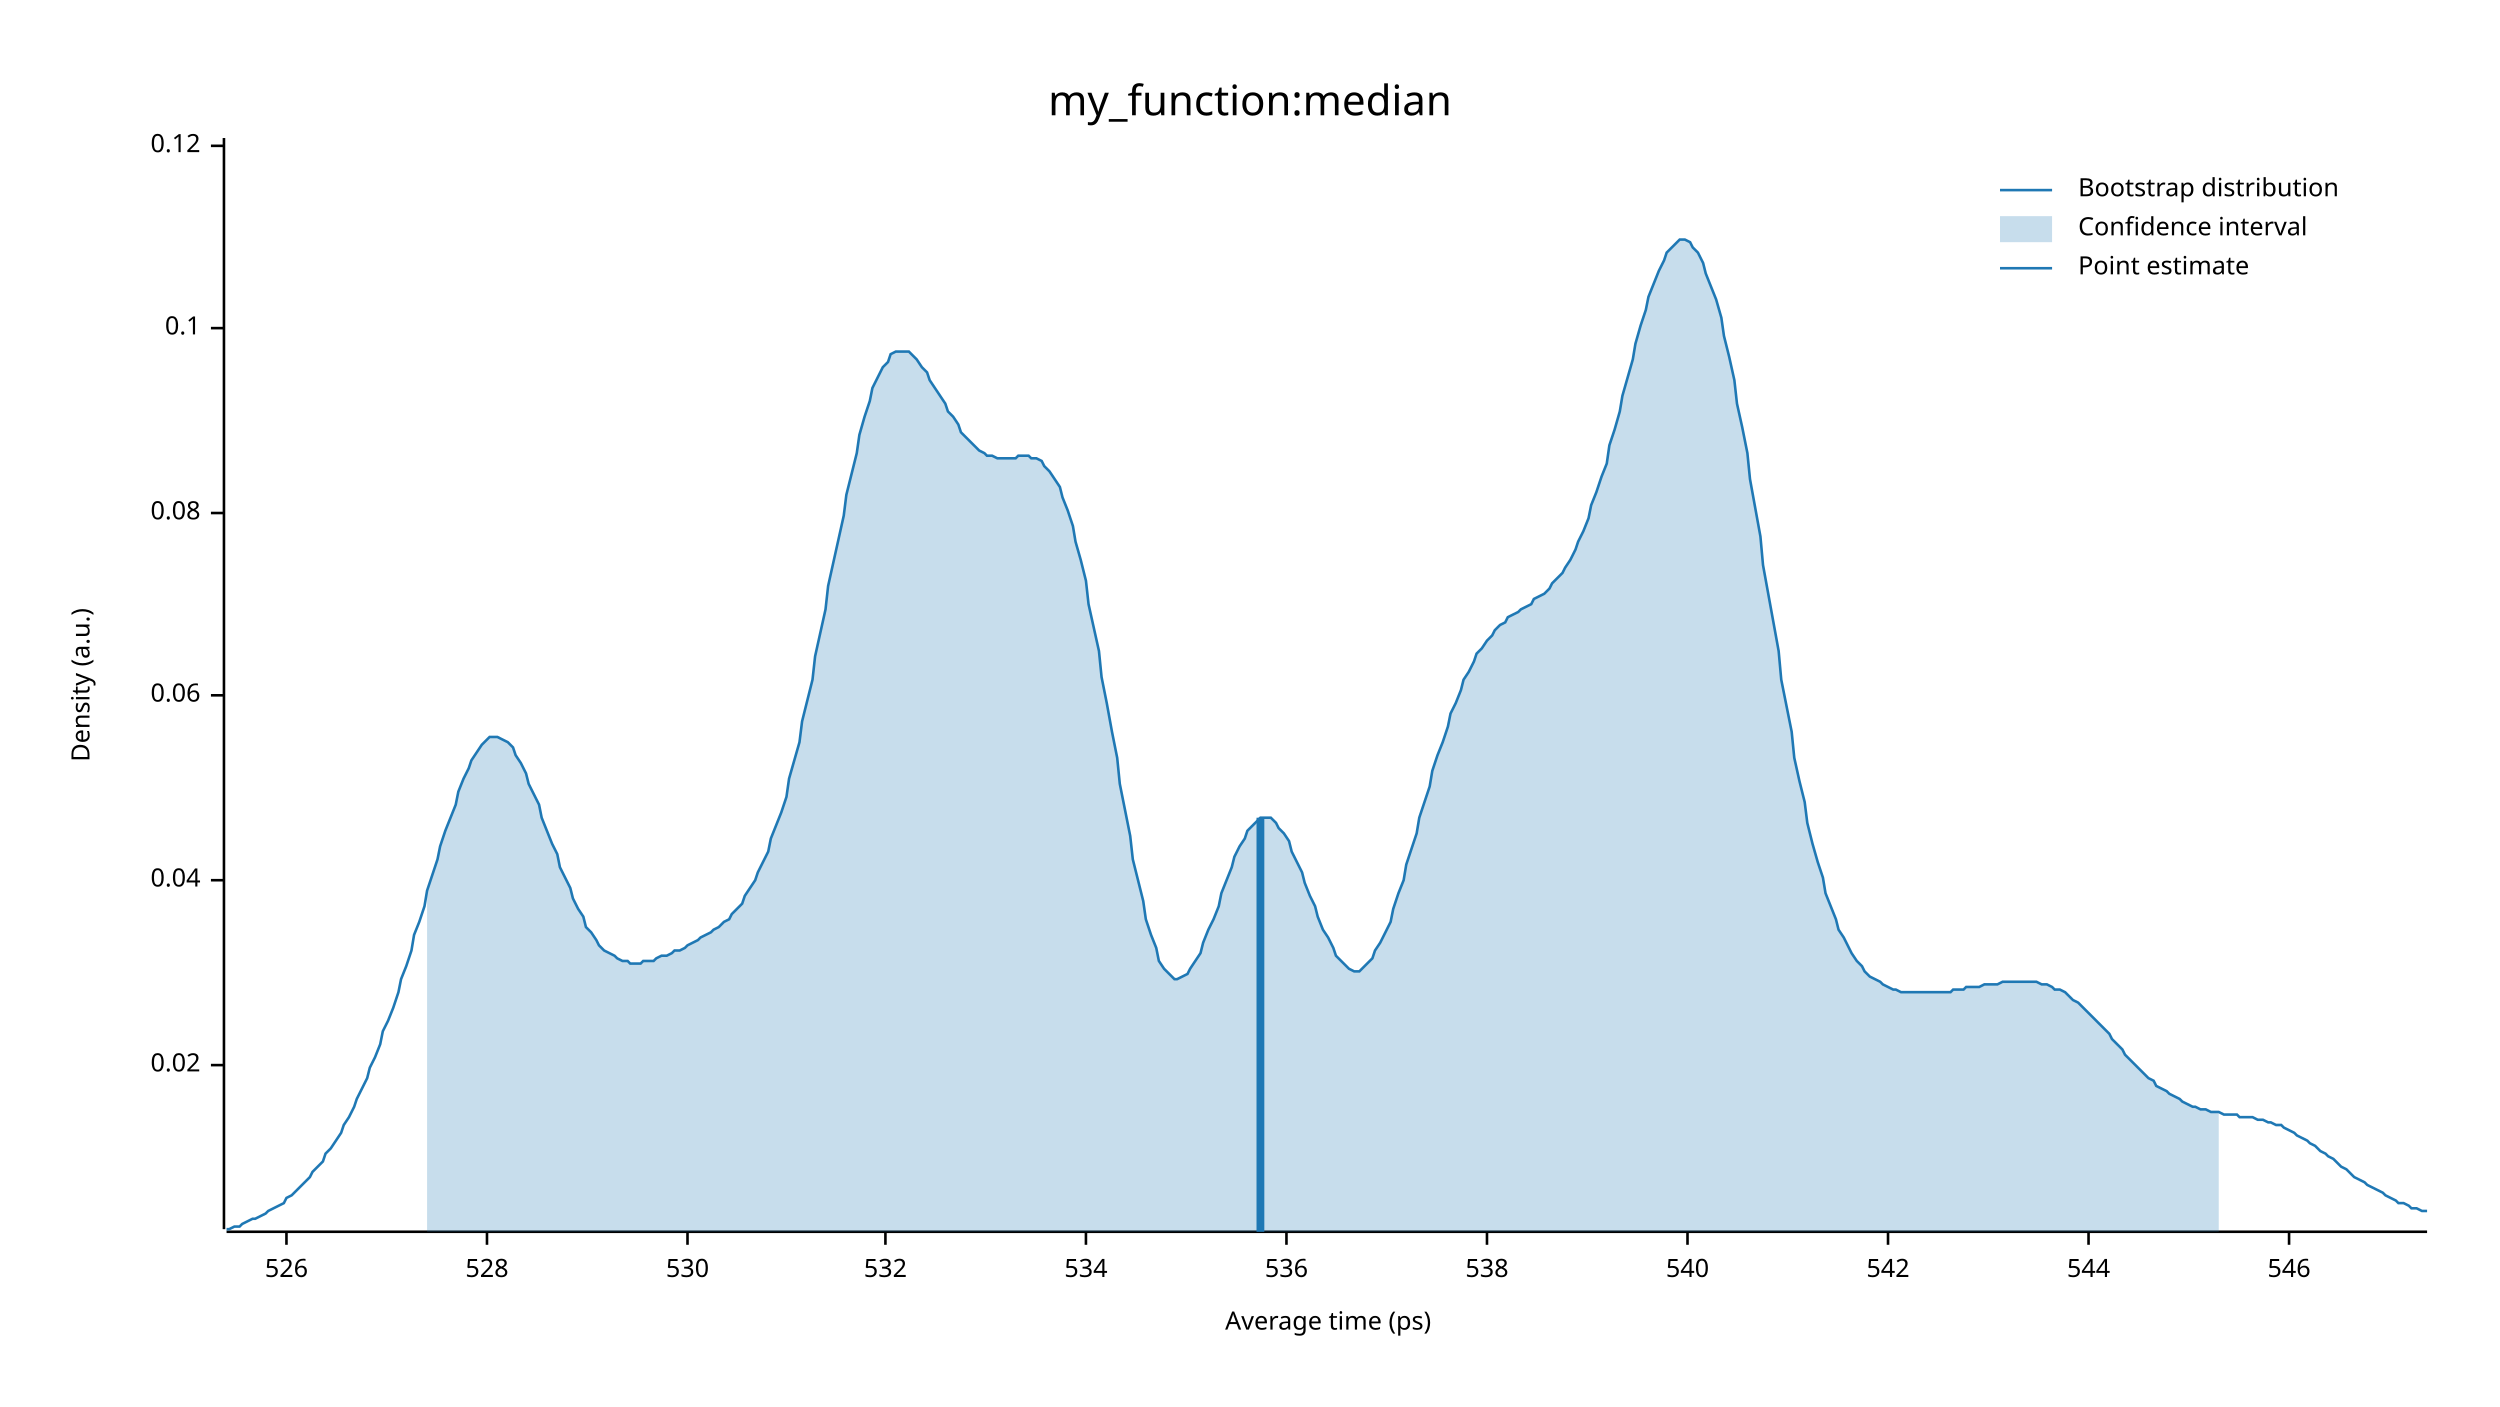
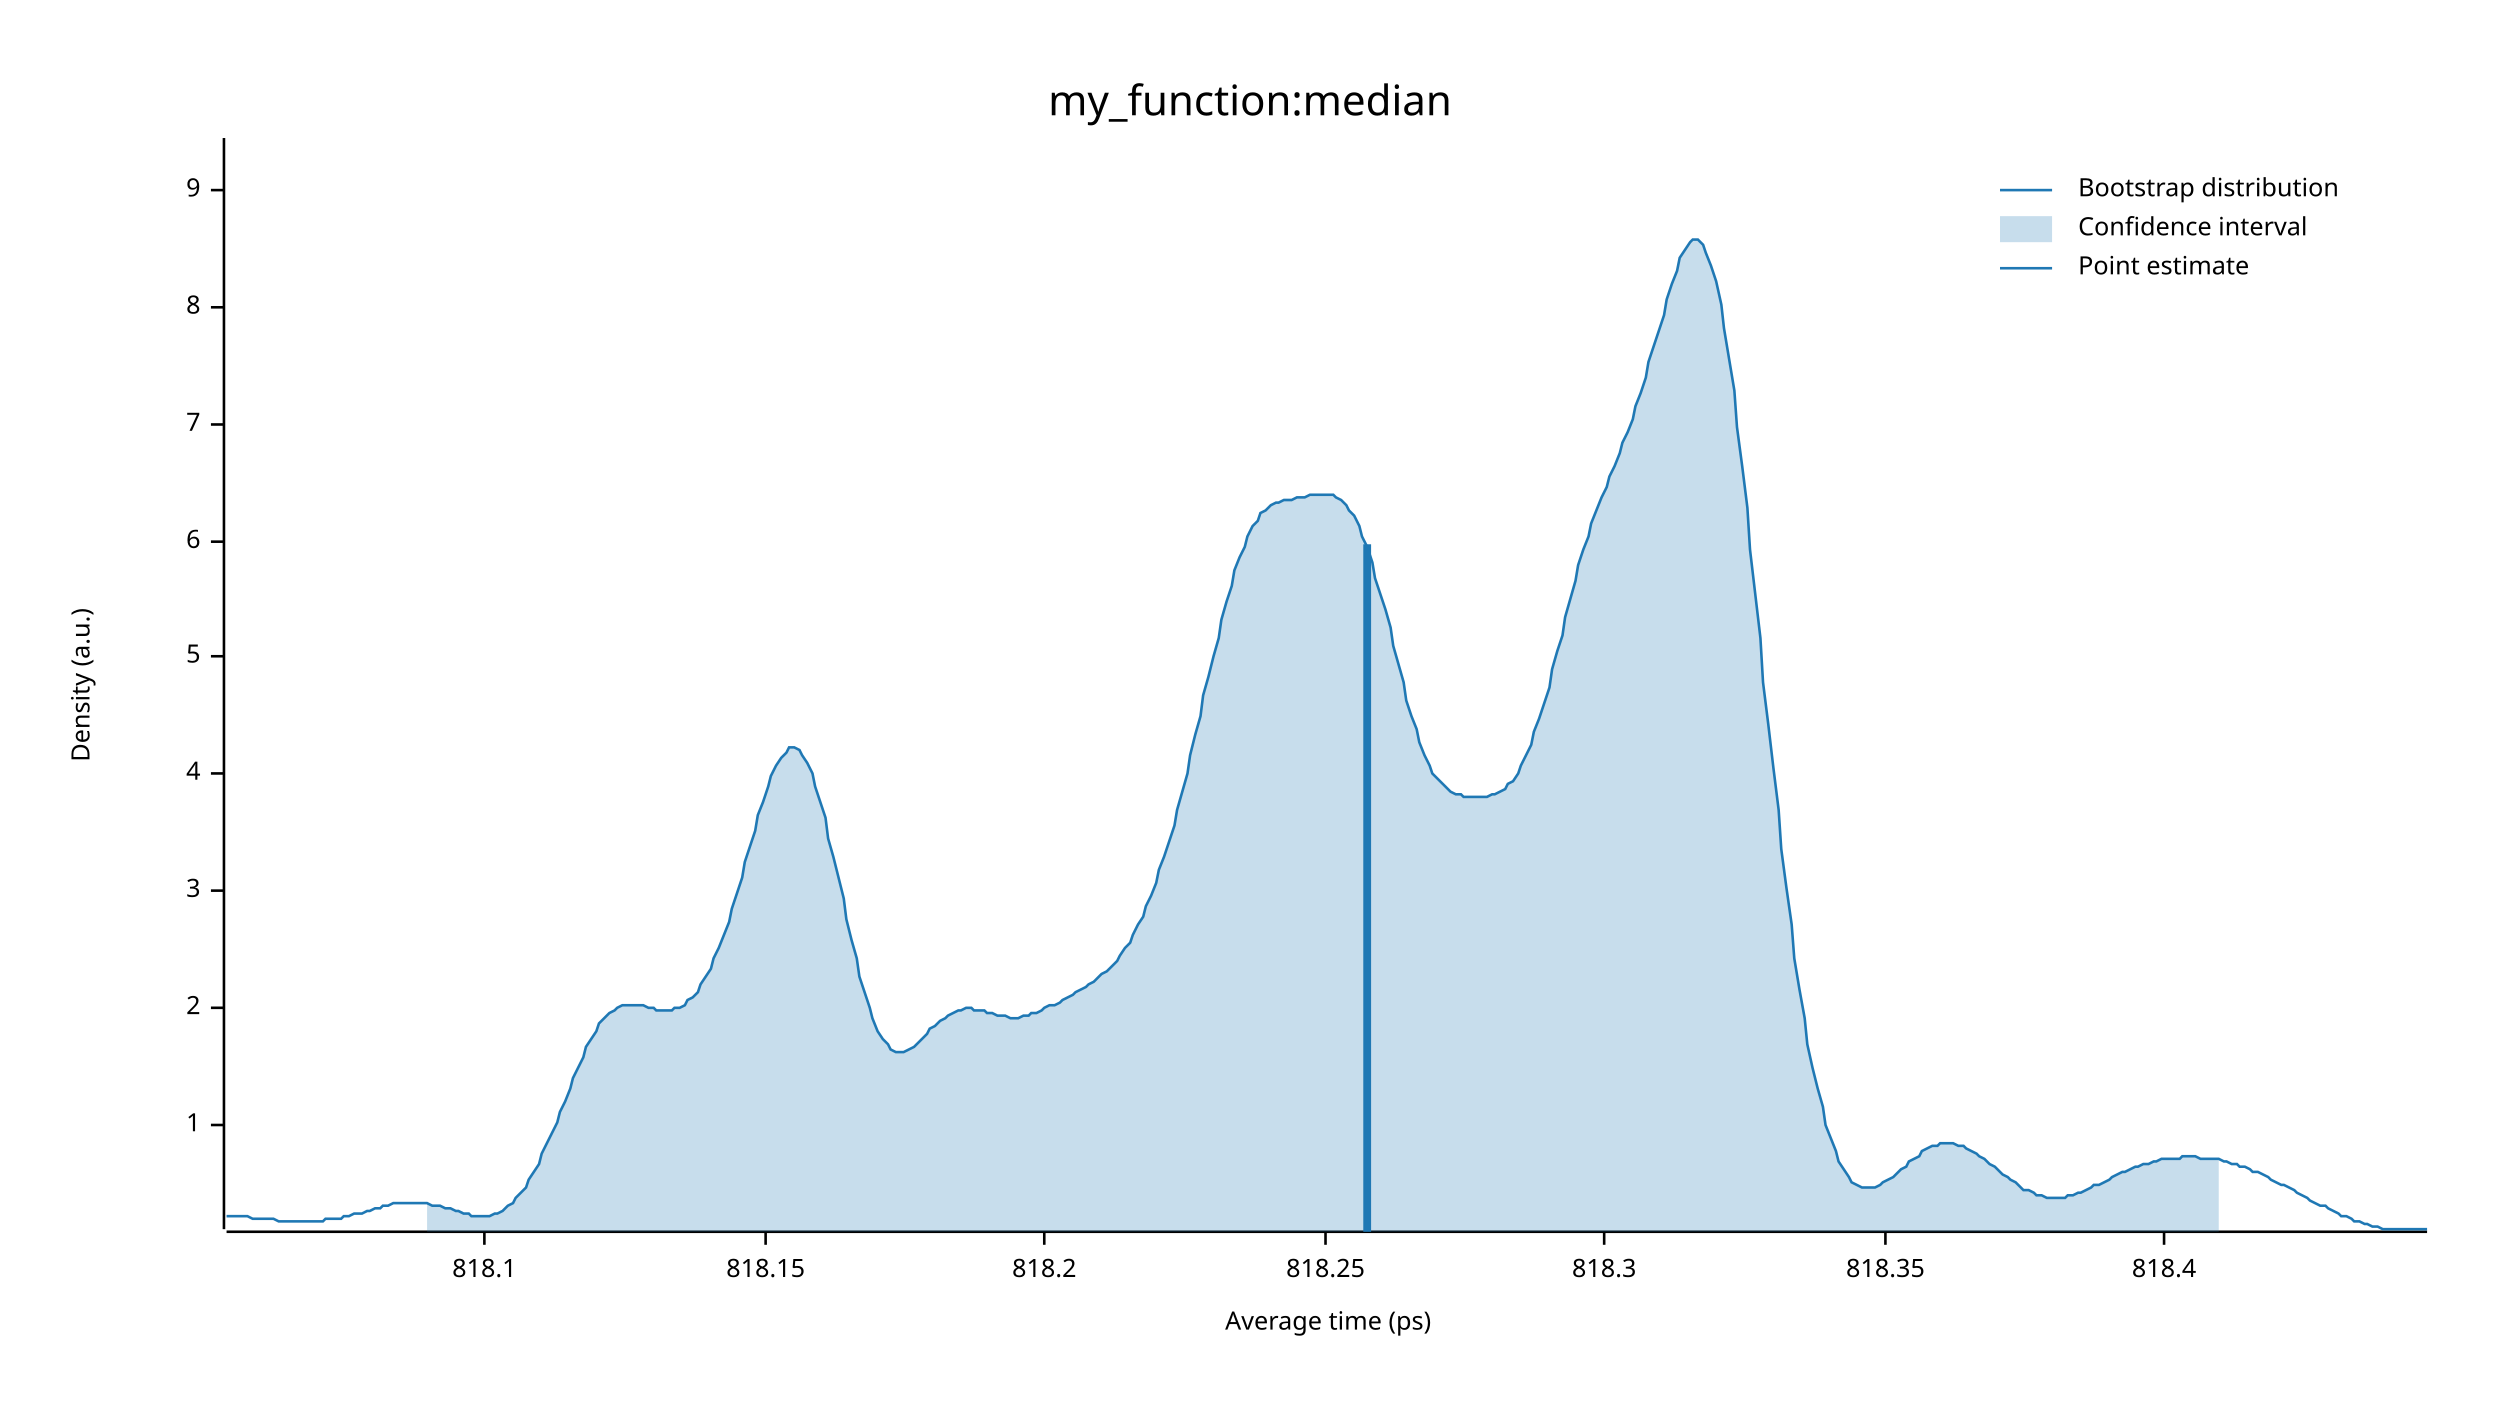
<svg xmlns="http://www.w3.org/2000/svg" width="960" height="540" viewBox="0 0 960 540">
  <text x="480" y="32" dy="0.76em" text-anchor="middle" font-family="sans-serif" font-size="16.129" opacity="1" fill="#000000">
my_function:median
</text>
  <text x="27" y="263" dy="0.76em" text-anchor="middle" font-family="sans-serif" font-size="9.677" opacity="1" fill="#000000" transform="rotate(270, 27, 263)">
Density (a.u.)
</text>
  <text x="510" y="513" dy="-0.5ex" text-anchor="middle" font-family="sans-serif" font-size="9.677" opacity="1" fill="#000000">
Average time (ps)
</text>
  <polyline fill="none" opacity="1" stroke="#000000" stroke-width="1" points="86,53 86,472 " />
-   <text x="77" y="409" dy="0.5ex" text-anchor="end" font-family="sans-serif" font-size="9.677" opacity="1" fill="#000000">
- 0.02
+   <text x="77" y="432" dy="0.5ex" text-anchor="end" font-family="sans-serif" font-size="9.677" opacity="1" fill="#000000">
+ 1
</text>
-   <polyline fill="none" opacity="1" stroke="#000000" stroke-width="1" points="81,409 86,409 " />
-   <text x="77" y="338" dy="0.5ex" text-anchor="end" font-family="sans-serif" font-size="9.677" opacity="1" fill="#000000">
- 0.04
+   <polyline fill="none" opacity="1" stroke="#000000" stroke-width="1" points="81,432 86,432 " />
+   <text x="77" y="387" dy="0.5ex" text-anchor="end" font-family="sans-serif" font-size="9.677" opacity="1" fill="#000000">
+ 2
</text>
-   <polyline fill="none" opacity="1" stroke="#000000" stroke-width="1" points="81,338 86,338 " />
-   <text x="77" y="267" dy="0.5ex" text-anchor="end" font-family="sans-serif" font-size="9.677" opacity="1" fill="#000000">
- 0.06
+   <polyline fill="none" opacity="1" stroke="#000000" stroke-width="1" points="81,387 86,387 " />
+   <text x="77" y="342" dy="0.5ex" text-anchor="end" font-family="sans-serif" font-size="9.677" opacity="1" fill="#000000">
+ 3
</text>
-   <polyline fill="none" opacity="1" stroke="#000000" stroke-width="1" points="81,267 86,267 " />
-   <text x="77" y="197" dy="0.5ex" text-anchor="end" font-family="sans-serif" font-size="9.677" opacity="1" fill="#000000">
- 0.08
+   <polyline fill="none" opacity="1" stroke="#000000" stroke-width="1" points="81,342 86,342 " />
+   <text x="77" y="297" dy="0.5ex" text-anchor="end" font-family="sans-serif" font-size="9.677" opacity="1" fill="#000000">
+ 4
</text>
-   <polyline fill="none" opacity="1" stroke="#000000" stroke-width="1" points="81,197 86,197 " />
-   <text x="77" y="126" dy="0.5ex" text-anchor="end" font-family="sans-serif" font-size="9.677" opacity="1" fill="#000000">
- 0.1
+   <polyline fill="none" opacity="1" stroke="#000000" stroke-width="1" points="81,297 86,297 " />
+   <text x="77" y="252" dy="0.5ex" text-anchor="end" font-family="sans-serif" font-size="9.677" opacity="1" fill="#000000">
+ 5
</text>
-   <polyline fill="none" opacity="1" stroke="#000000" stroke-width="1" points="81,126 86,126 " />
-   <text x="77" y="56" dy="0.5ex" text-anchor="end" font-family="sans-serif" font-size="9.677" opacity="1" fill="#000000">
- 0.12
+   <polyline fill="none" opacity="1" stroke="#000000" stroke-width="1" points="81,252 86,252 " />
+   <text x="77" y="208" dy="0.5ex" text-anchor="end" font-family="sans-serif" font-size="9.677" opacity="1" fill="#000000">
+ 6
</text>
-   <polyline fill="none" opacity="1" stroke="#000000" stroke-width="1" points="81,56 86,56 " />
+   <polyline fill="none" opacity="1" stroke="#000000" stroke-width="1" points="81,208 86,208 " />
+   <text x="77" y="163" dy="0.5ex" text-anchor="end" font-family="sans-serif" font-size="9.677" opacity="1" fill="#000000">
+ 7
+ </text>
+   <polyline fill="none" opacity="1" stroke="#000000" stroke-width="1" points="81,163 86,163 " />
+   <text x="77" y="118" dy="0.5ex" text-anchor="end" font-family="sans-serif" font-size="9.677" opacity="1" fill="#000000">
+ 8
+ </text>
+   <polyline fill="none" opacity="1" stroke="#000000" stroke-width="1" points="81,118 86,118 " />
+   <text x="77" y="73" dy="0.5ex" text-anchor="end" font-family="sans-serif" font-size="9.677" opacity="1" fill="#000000">
+ 9
+ </text>
+   <polyline fill="none" opacity="1" stroke="#000000" stroke-width="1" points="81,73 86,73 " />
  <polyline fill="none" opacity="1" stroke="#000000" stroke-width="1" points="87,473 932,473 " />
-   <text x="110" y="483" dy="0.76em" text-anchor="middle" font-family="sans-serif" font-size="9.677" opacity="1" fill="#000000">
- 526
+   <text x="186" y="483" dy="0.76em" text-anchor="middle" font-family="sans-serif" font-size="9.677" opacity="1" fill="#000000">
+ 818.1
</text>
-   <polyline fill="none" opacity="1" stroke="#000000" stroke-width="1" points="110,473 110,478 " />
-   <text x="187" y="483" dy="0.76em" text-anchor="middle" font-family="sans-serif" font-size="9.677" opacity="1" fill="#000000">
- 528
+   <polyline fill="none" opacity="1" stroke="#000000" stroke-width="1" points="186,473 186,478 " />
+   <text x="294" y="483" dy="0.76em" text-anchor="middle" font-family="sans-serif" font-size="9.677" opacity="1" fill="#000000">
+ 818.15
</text>
-   <polyline fill="none" opacity="1" stroke="#000000" stroke-width="1" points="187,473 187,478 " />
-   <text x="264" y="483" dy="0.76em" text-anchor="middle" font-family="sans-serif" font-size="9.677" opacity="1" fill="#000000">
- 530
+   <polyline fill="none" opacity="1" stroke="#000000" stroke-width="1" points="294,473 294,478 " />
+   <text x="401" y="483" dy="0.76em" text-anchor="middle" font-family="sans-serif" font-size="9.677" opacity="1" fill="#000000">
+ 818.2
</text>
-   <polyline fill="none" opacity="1" stroke="#000000" stroke-width="1" points="264,473 264,478 " />
-   <text x="340" y="483" dy="0.76em" text-anchor="middle" font-family="sans-serif" font-size="9.677" opacity="1" fill="#000000">
- 532
+   <polyline fill="none" opacity="1" stroke="#000000" stroke-width="1" points="401,473 401,478 " />
+   <text x="509" y="483" dy="0.76em" text-anchor="middle" font-family="sans-serif" font-size="9.677" opacity="1" fill="#000000">
+ 818.25
</text>
-   <polyline fill="none" opacity="1" stroke="#000000" stroke-width="1" points="340,473 340,478 " />
-   <text x="417" y="483" dy="0.76em" text-anchor="middle" font-family="sans-serif" font-size="9.677" opacity="1" fill="#000000">
- 534
+   <polyline fill="none" opacity="1" stroke="#000000" stroke-width="1" points="509,473 509,478 " />
+   <text x="616" y="483" dy="0.76em" text-anchor="middle" font-family="sans-serif" font-size="9.677" opacity="1" fill="#000000">
+ 818.3
</text>
-   <polyline fill="none" opacity="1" stroke="#000000" stroke-width="1" points="417,473 417,478 " />
-   <text x="494" y="483" dy="0.76em" text-anchor="middle" font-family="sans-serif" font-size="9.677" opacity="1" fill="#000000">
- 536
+   <polyline fill="none" opacity="1" stroke="#000000" stroke-width="1" points="616,473 616,478 " />
+   <text x="724" y="483" dy="0.76em" text-anchor="middle" font-family="sans-serif" font-size="9.677" opacity="1" fill="#000000">
+ 818.35
</text>
-   <polyline fill="none" opacity="1" stroke="#000000" stroke-width="1" points="494,473 494,478 " />
-   <text x="571" y="483" dy="0.76em" text-anchor="middle" font-family="sans-serif" font-size="9.677" opacity="1" fill="#000000">
- 538
+   <polyline fill="none" opacity="1" stroke="#000000" stroke-width="1" points="724,473 724,478 " />
+   <text x="831" y="483" dy="0.76em" text-anchor="middle" font-family="sans-serif" font-size="9.677" opacity="1" fill="#000000">
+ 818.4
</text>
-   <polyline fill="none" opacity="1" stroke="#000000" stroke-width="1" points="571,473 571,478 " />
-   <text x="648" y="483" dy="0.76em" text-anchor="middle" font-family="sans-serif" font-size="9.677" opacity="1" fill="#000000">
- 540
- </text>
-   <polyline fill="none" opacity="1" stroke="#000000" stroke-width="1" points="648,473 648,478 " />
-   <text x="725" y="483" dy="0.76em" text-anchor="middle" font-family="sans-serif" font-size="9.677" opacity="1" fill="#000000">
- 542
- </text>
-   <polyline fill="none" opacity="1" stroke="#000000" stroke-width="1" points="725,473 725,478 " />
-   <text x="802" y="483" dy="0.76em" text-anchor="middle" font-family="sans-serif" font-size="9.677" opacity="1" fill="#000000">
- 544
- </text>
-   <polyline fill="none" opacity="1" stroke="#000000" stroke-width="1" points="802,473 802,478 " />
-   <text x="879" y="483" dy="0.76em" text-anchor="middle" font-family="sans-serif" font-size="9.677" opacity="1" fill="#000000">
- 546
- </text>
-   <polyline fill="none" opacity="1" stroke="#000000" stroke-width="1" points="879,473 879,478 " />
-   <polyline fill="none" opacity="1" stroke="#1F78B4" stroke-width="1" points="87,472 88,472 90,471 92,471 93,470 95,469 97,468 98,468 100,467 102,466 103,465 105,464 107,463 109,462 110,460 112,459 114,457 115,456 117,454 119,452 120,450 122,448 124,446 125,443 127,441 129,438 131,435 132,432 134,429 136,425 137,422 139,418 141,414 142,410 144,406 146,401 147,396 149,392 151,387 153,381 154,376 156,371 158,365 159,359 161,354 163,348 164,342 166,336 168,330 169,325 171,319 173,314 175,309 176,304 178,299 180,295 181,292 183,289 185,286 186,285 188,283 190,283 191,283 193,284 195,285 197,287 198,290 200,293 202,297 203,301 205,305 207,309 208,314 210,319 212,324 214,328 215,333 217,337 219,341 220,345 222,349 224,352 225,356 227,358 229,361 230,363 232,365 234,366 236,367 237,368 239,369 241,369 242,370 244,370 246,370 247,369 249,369 251,369 252,368 254,367 256,367 258,366 259,365 261,365 263,364 264,363 266,362 268,361 269,360 271,359 273,358 274,357 276,356 278,354 280,353 281,351 283,349 285,347 286,344 288,341 290,338 291,335 293,331 295,327 296,322 298,317 300,312 302,306 303,299 305,292 307,285 308,277 310,269 312,261 313,252 315,243 317,234 318,225 320,216 322,207 324,198 325,190 327,182 329,174 330,167 332,160 334,154 335,149 337,145 339,141 341,139 342,136 344,135 346,135 347,135 349,135 351,137 352,138 354,141 356,143 357,146 359,149 361,152 363,155 364,158 366,160 368,163 369,166 371,168 373,170 374,171 376,173 378,174 379,175 381,175 383,176 385,176 386,176 388,176 390,176 391,175 393,175 395,175 396,176 398,176 400,177 401,179 403,181 405,184 407,187 408,191 410,196 412,202 413,208 415,215 417,223 418,232 420,241 422,250 423,260 425,270 427,281 429,291 430,301 432,311 434,321 435,330 437,338 439,346 440,353 442,359 444,364 445,369 447,372 449,374 451,376 452,376 454,375 456,374 457,372 459,369 461,366 462,362 464,357 466,353 468,348 469,343 471,338 473,333 474,329 476,325 478,322 479,319 481,317 483,315 484,314 486,314 488,314 490,316 491,318 493,320 495,323 496,327 498,331 500,335 501,339 503,344 505,348 506,352 508,357 510,360 512,364 513,367 515,369 517,371 518,372 520,373 522,373 523,372 525,370 527,368 528,365 530,362 532,358 534,354 535,349 537,343 539,338 540,332 542,326 544,320 545,314 547,308 549,302 550,296 552,290 554,285 556,279 557,274 559,270 561,265 562,261 564,258 566,254 567,251 569,249 571,246 573,244 574,242 576,240 578,239 579,237 581,236 583,235 584,234 586,233 588,232 589,230 591,229 593,228 595,226 596,224 598,222 600,220 601,218 603,215 605,211 606,208 608,204 610,199 611,194 613,189 615,183 617,178 618,171 620,165 622,158 623,152 625,145 627,138 628,132 630,125 632,119 633,114 635,109 637,104 639,100 640,97 642,95 644,93 645,92 647,92 649,93 650,95 652,97 654,101 655,105 657,110 659,115 661,122 662,129 664,137 666,146 667,155 669,164 671,174 672,184 674,195 676,206 677,217 679,228 681,239 683,250 684,261 686,271 688,281 689,291 691,300 693,308 694,316 696,324 698,331 700,337 701,343 703,348 705,353 706,357 708,360 710,364 711,366 713,369 715,371 716,373 718,375 720,376 722,377 723,378 725,379 727,380 728,380 730,381 732,381 733,381 735,381 737,381 738,381 740,381 742,381 744,381 745,381 747,381 749,381 750,380 752,380 754,380 755,379 757,379 759,379 760,379 762,378 764,378 766,378 767,378 769,377 771,377 772,377 774,377 776,377 777,377 779,377 781,377 782,377 784,378 786,378 788,379 789,380 791,380 793,381 794,382 796,384 798,385 799,386 801,388 803,390 804,391 806,393 808,395 810,397 811,399 813,401 815,403 816,405 818,407 820,409 821,410 823,412 825,414 827,415 828,417 830,418 832,419 833,420 835,421 837,422 838,423 840,424 842,425 843,425 845,426 847,426 849,427 850,427 852,427 854,428 855,428 857,428 859,428 860,429 862,429 864,429 865,429 867,430 869,430 871,431 872,431 874,432 876,432 877,433 879,434 881,435 882,436 884,437 886,438 887,439 889,440 891,442 893,443 894,444 896,445 898,447 899,448 901,449 903,451 904,452 906,453 908,454 909,455 911,456 913,457 915,458 916,459 918,460 920,461 921,462 923,462 925,463 926,464 928,464 930,465 932,465 " />
-   <polygon opacity="0.25" fill="#1F78B4" points="164,342 166,336 168,330 169,325 171,319 173,314 175,309 176,304 178,299 180,295 181,292 183,289 185,286 186,285 188,283 190,283 191,283 193,284 195,285 197,287 198,290 200,293 202,297 203,301 205,305 207,309 208,314 210,319 212,324 214,328 215,333 217,337 219,341 220,345 222,349 224,352 225,356 227,358 229,361 230,363 232,365 234,366 236,367 237,368 239,369 241,369 242,370 244,370 246,370 247,369 249,369 251,369 252,368 254,367 256,367 258,366 259,365 261,365 263,364 264,363 266,362 268,361 269,360 271,359 273,358 274,357 276,356 278,354 280,353 281,351 283,349 285,347 286,344 288,341 290,338 291,335 293,331 295,327 296,322 298,317 300,312 302,306 303,299 305,292 307,285 308,277 310,269 312,261 313,252 315,243 317,234 318,225 320,216 322,207 324,198 325,190 327,182 329,174 330,167 332,160 334,154 335,149 337,145 339,141 341,139 342,136 344,135 346,135 347,135 349,135 351,137 352,138 354,141 356,143 357,146 359,149 361,152 363,155 364,158 366,160 368,163 369,166 371,168 373,170 374,171 376,173 378,174 379,175 381,175 383,176 385,176 386,176 388,176 390,176 391,175 393,175 395,175 396,176 398,176 400,177 401,179 403,181 405,184 407,187 408,191 410,196 412,202 413,208 415,215 417,223 418,232 420,241 422,250 423,260 425,270 427,281 429,291 430,301 432,311 434,321 435,330 437,338 439,346 440,353 442,359 444,364 445,369 447,372 449,374 451,376 452,376 454,375 456,374 457,372 459,369 461,366 462,362 464,357 466,353 468,348 469,343 471,338 473,333 474,329 476,325 478,322 479,319 481,317 483,315 484,314 486,314 488,314 490,316 491,318 493,320 495,323 496,327 498,331 500,335 501,339 503,344 505,348 506,352 508,357 510,360 512,364 513,367 515,369 517,371 518,372 520,373 522,373 523,372 525,370 527,368 528,365 530,362 532,358 534,354 535,349 537,343 539,338 540,332 542,326 544,320 545,314 547,308 549,302 550,296 552,290 554,285 556,279 557,274 559,270 561,265 562,261 564,258 566,254 567,251 569,249 571,246 573,244 574,242 576,240 578,239 579,237 581,236 583,235 584,234 586,233 588,232 589,230 591,229 593,228 595,226 596,224 598,222 600,220 601,218 603,215 605,211 606,208 608,204 610,199 611,194 613,189 615,183 617,178 618,171 620,165 622,158 623,152 625,145 627,138 628,132 630,125 632,119 633,114 635,109 637,104 639,100 640,97 642,95 644,93 645,92 647,92 649,93 650,95 652,97 654,101 655,105 657,110 659,115 661,122 662,129 664,137 666,146 667,155 669,164 671,174 672,184 674,195 676,206 677,217 679,228 681,239 683,250 684,261 686,271 688,281 689,291 691,300 693,308 694,316 696,324 698,331 700,337 701,343 703,348 705,353 706,357 708,360 710,364 711,366 713,369 715,371 716,373 718,375 720,376 722,377 723,378 725,379 727,380 728,380 730,381 732,381 733,381 735,381 737,381 738,381 740,381 742,381 744,381 745,381 747,381 749,381 750,380 752,380 754,380 755,379 757,379 759,379 760,379 762,378 764,378 766,378 767,378 769,377 771,377 772,377 774,377 776,377 777,377 779,377 781,377 782,377 784,378 786,378 788,379 789,380 791,380 793,381 794,382 796,384 798,385 799,386 801,388 803,390 804,391 806,393 808,395 810,397 811,399 813,401 815,403 816,405 818,407 820,409 821,410 823,412 825,414 827,415 828,417 830,418 832,419 833,420 835,421 837,422 838,423 840,424 842,425 843,425 845,426 847,426 849,427 850,427 852,427 852,473 164,473 " />
-   <polyline fill="none" opacity="1" stroke="#1F78B4" stroke-width="3" points="484,473 484,314 " />
+   <polyline fill="none" opacity="1" stroke="#000000" stroke-width="1" points="831,473 831,478 " />
+   <polyline fill="none" opacity="1" stroke="#1F78B4" stroke-width="1" points="87,467 88,467 90,467 92,467 93,467 95,467 97,468 98,468 100,468 102,468 103,468 105,468 107,469 109,469 110,469 112,469 114,469 115,469 117,469 119,469 120,469 122,469 124,469 125,468 127,468 129,468 131,468 132,467 134,467 136,466 137,466 139,466 141,465 142,465 144,464 146,464 147,463 149,463 151,462 153,462 154,462 156,462 158,462 159,462 161,462 163,462 164,462 166,463 168,463 169,463 171,464 173,464 175,465 176,465 178,466 180,466 181,467 183,467 185,467 186,467 188,467 190,466 191,466 193,465 195,463 197,462 198,460 200,458 202,456 203,453 205,450 207,447 208,443 210,439 212,435 214,431 215,427 217,423 219,418 220,414 222,410 224,406 225,402 227,399 229,396 230,393 232,391 234,389 236,388 237,387 239,386 241,386 242,386 244,386 246,386 247,386 249,387 251,387 252,388 254,388 256,388 258,388 259,387 261,387 263,386 264,384 266,383 268,381 269,378 271,375 273,372 274,368 276,364 278,359 280,354 281,349 283,343 285,337 286,331 288,325 290,319 291,313 293,308 295,302 296,298 298,294 300,291 302,289 303,287 305,287 307,288 308,290 310,293 312,297 313,302 315,308 317,314 318,322 320,329 322,337 324,345 325,353 327,361 329,368 330,375 332,381 334,387 335,391 337,396 339,399 341,401 342,403 344,404 346,404 347,404 349,403 351,402 352,401 354,399 356,397 357,395 359,394 361,392 363,391 364,390 366,389 368,388 369,388 371,387 373,387 374,388 376,388 378,388 379,389 381,389 383,390 385,390 386,390 388,391 390,391 391,391 393,390 395,390 396,389 398,389 400,388 401,387 403,386 405,386 407,385 408,384 410,383 412,382 413,381 415,380 417,379 418,378 420,377 422,375 423,374 425,373 427,371 429,369 430,367 432,364 434,362 435,359 437,355 439,352 440,348 442,344 444,339 445,334 447,329 449,323 451,317 452,311 454,304 456,297 457,290 459,282 461,275 462,267 464,260 466,252 468,245 469,238 471,231 473,225 474,219 476,214 478,210 479,206 481,202 483,200 484,197 486,196 488,194 490,193 491,193 493,192 495,192 496,192 498,191 500,191 501,191 503,190 505,190 506,190 508,190 510,190 512,190 513,191 515,192 517,194 518,196 520,198 522,202 523,206 525,210 527,216 528,222 530,228 532,234 534,241 535,248 537,255 539,262 540,269 542,275 544,280 545,285 547,290 549,294 550,297 552,299 554,301 556,303 557,304 559,305 561,305 562,306 564,306 566,306 567,306 569,306 571,306 573,305 574,305 576,304 578,303 579,301 581,300 583,297 584,294 586,290 588,286 589,281 591,276 593,270 595,264 596,257 598,250 600,244 601,237 603,230 605,223 606,217 608,211 610,206 611,201 613,196 615,191 617,187 618,183 620,179 622,174 623,170 625,166 627,161 628,156 630,151 632,145 633,139 635,133 637,127 639,121 640,115 642,109 644,104 645,99 647,96 649,93 650,92 652,92 654,94 655,97 657,102 659,108 661,117 662,126 664,138 666,150 667,164 669,179 671,195 672,211 674,228 676,245 677,262 679,278 681,295 683,311 684,326 686,341 688,355 689,368 691,380 693,391 694,401 696,410 698,418 700,425 701,432 703,437 705,442 706,446 708,449 710,452 711,454 713,455 715,456 716,456 718,456 720,456 722,455 723,454 725,453 727,452 728,451 730,449 732,448 733,446 735,445 737,444 738,442 740,441 742,440 744,440 745,439 747,439 749,439 750,439 752,440 754,440 755,441 757,442 759,443 760,444 762,445 764,447 766,448 767,449 769,451 771,452 772,453 774,454 776,456 777,457 779,457 781,458 782,459 784,459 786,460 788,460 789,460 791,460 793,460 794,459 796,459 798,458 799,458 801,457 803,456 804,455 806,455 808,454 810,453 811,452 813,451 815,450 816,450 818,449 820,448 821,448 823,447 825,447 827,446 828,446 830,445 832,445 833,445 835,445 837,445 838,444 840,444 842,444 843,444 845,445 847,445 849,445 850,445 852,445 854,446 855,446 857,447 859,447 860,448 862,448 864,449 865,450 867,450 869,451 871,452 872,453 874,454 876,455 877,455 879,456 881,457 882,458 884,459 886,460 887,461 889,462 891,463 893,463 894,464 896,465 898,466 899,467 901,467 903,468 904,469 906,469 908,470 909,470 911,471 913,471 915,472 916,472 918,472 920,472 921,472 923,472 925,472 926,472 928,472 930,472 932,472 " />
+   <polygon opacity="0.25" fill="#1F78B4" points="164,462 166,463 168,463 169,463 171,464 173,464 175,465 176,465 178,466 180,466 181,467 183,467 185,467 186,467 188,467 190,466 191,466 193,465 195,463 197,462 198,460 200,458 202,456 203,453 205,450 207,447 208,443 210,439 212,435 214,431 215,427 217,423 219,418 220,414 222,410 224,406 225,402 227,399 229,396 230,393 232,391 234,389 236,388 237,387 239,386 241,386 242,386 244,386 246,386 247,386 249,387 251,387 252,388 254,388 256,388 258,388 259,387 261,387 263,386 264,384 266,383 268,381 269,378 271,375 273,372 274,368 276,364 278,359 280,354 281,349 283,343 285,337 286,331 288,325 290,319 291,313 293,308 295,302 296,298 298,294 300,291 302,289 303,287 305,287 307,288 308,290 310,293 312,297 313,302 315,308 317,314 318,322 320,329 322,337 324,345 325,353 327,361 329,368 330,375 332,381 334,387 335,391 337,396 339,399 341,401 342,403 344,404 346,404 347,404 349,403 351,402 352,401 354,399 356,397 357,395 359,394 361,392 363,391 364,390 366,389 368,388 369,388 371,387 373,387 374,388 376,388 378,388 379,389 381,389 383,390 385,390 386,390 388,391 390,391 391,391 393,390 395,390 396,389 398,389 400,388 401,387 403,386 405,386 407,385 408,384 410,383 412,382 413,381 415,380 417,379 418,378 420,377 422,375 423,374 425,373 427,371 429,369 430,367 432,364 434,362 435,359 437,355 439,352 440,348 442,344 444,339 445,334 447,329 449,323 451,317 452,311 454,304 456,297 457,290 459,282 461,275 462,267 464,260 466,252 468,245 469,238 471,231 473,225 474,219 476,214 478,210 479,206 481,202 483,200 484,197 486,196 488,194 490,193 491,193 493,192 495,192 496,192 498,191 500,191 501,191 503,190 505,190 506,190 508,190 510,190 512,190 513,191 515,192 517,194 518,196 520,198 522,202 523,206 525,210 527,216 528,222 530,228 532,234 534,241 535,248 537,255 539,262 540,269 542,275 544,280 545,285 547,290 549,294 550,297 552,299 554,301 556,303 557,304 559,305 561,305 562,306 564,306 566,306 567,306 569,306 571,306 573,305 574,305 576,304 578,303 579,301 581,300 583,297 584,294 586,290 588,286 589,281 591,276 593,270 595,264 596,257 598,250 600,244 601,237 603,230 605,223 606,217 608,211 610,206 611,201 613,196 615,191 617,187 618,183 620,179 622,174 623,170 625,166 627,161 628,156 630,151 632,145 633,139 635,133 637,127 639,121 640,115 642,109 644,104 645,99 647,96 649,93 650,92 652,92 654,94 655,97 657,102 659,108 661,117 662,126 664,138 666,150 667,164 669,179 671,195 672,211 674,228 676,245 677,262 679,278 681,295 683,311 684,326 686,341 688,355 689,368 691,380 693,391 694,401 696,410 698,418 700,425 701,432 703,437 705,442 706,446 708,449 710,452 711,454 713,455 715,456 716,456 718,456 720,456 722,455 723,454 725,453 727,452 728,451 730,449 732,448 733,446 735,445 737,444 738,442 740,441 742,440 744,440 745,439 747,439 749,439 750,439 752,440 754,440 755,441 757,442 759,443 760,444 762,445 764,447 766,448 767,449 769,451 771,452 772,453 774,454 776,456 777,457 779,457 781,458 782,459 784,459 786,460 788,460 789,460 791,460 793,460 794,459 796,459 798,458 799,458 801,457 803,456 804,455 806,455 808,454 810,453 811,452 813,451 815,450 816,450 818,449 820,448 821,448 823,447 825,447 827,446 828,446 830,445 832,445 833,445 835,445 837,445 838,444 840,444 842,444 843,444 845,445 847,445 849,445 850,445 852,445 852,473 164,473 " />
+   <polyline fill="none" opacity="1" stroke="#1F78B4" stroke-width="3" points="525,473 525,209 " />
  <text x="798" y="68" dy="0.76em" text-anchor="start" font-family="sans-serif" font-size="9.677" opacity="1" fill="#000000">
Bootstrap distribution
</text>
  <text x="798" y="83" dy="0.76em" text-anchor="start" font-family="sans-serif" font-size="9.677" opacity="1" fill="#000000">
Confidence interval
</text>
  <text x="798" y="98" dy="0.76em" text-anchor="start" font-family="sans-serif" font-size="9.677" opacity="1" fill="#000000">
Point estimate
</text>
  <polyline fill="none" opacity="1" stroke="#1F78B4" stroke-width="1" points="768,73 788,73 " />
  <rect x="768" y="83" width="20" height="10" opacity="0.25" fill="#1F78B4" stroke="none" />
  <polyline fill="none" opacity="1" stroke="#1F78B4" stroke-width="1" points="768,103 788,103 " />
</svg>
